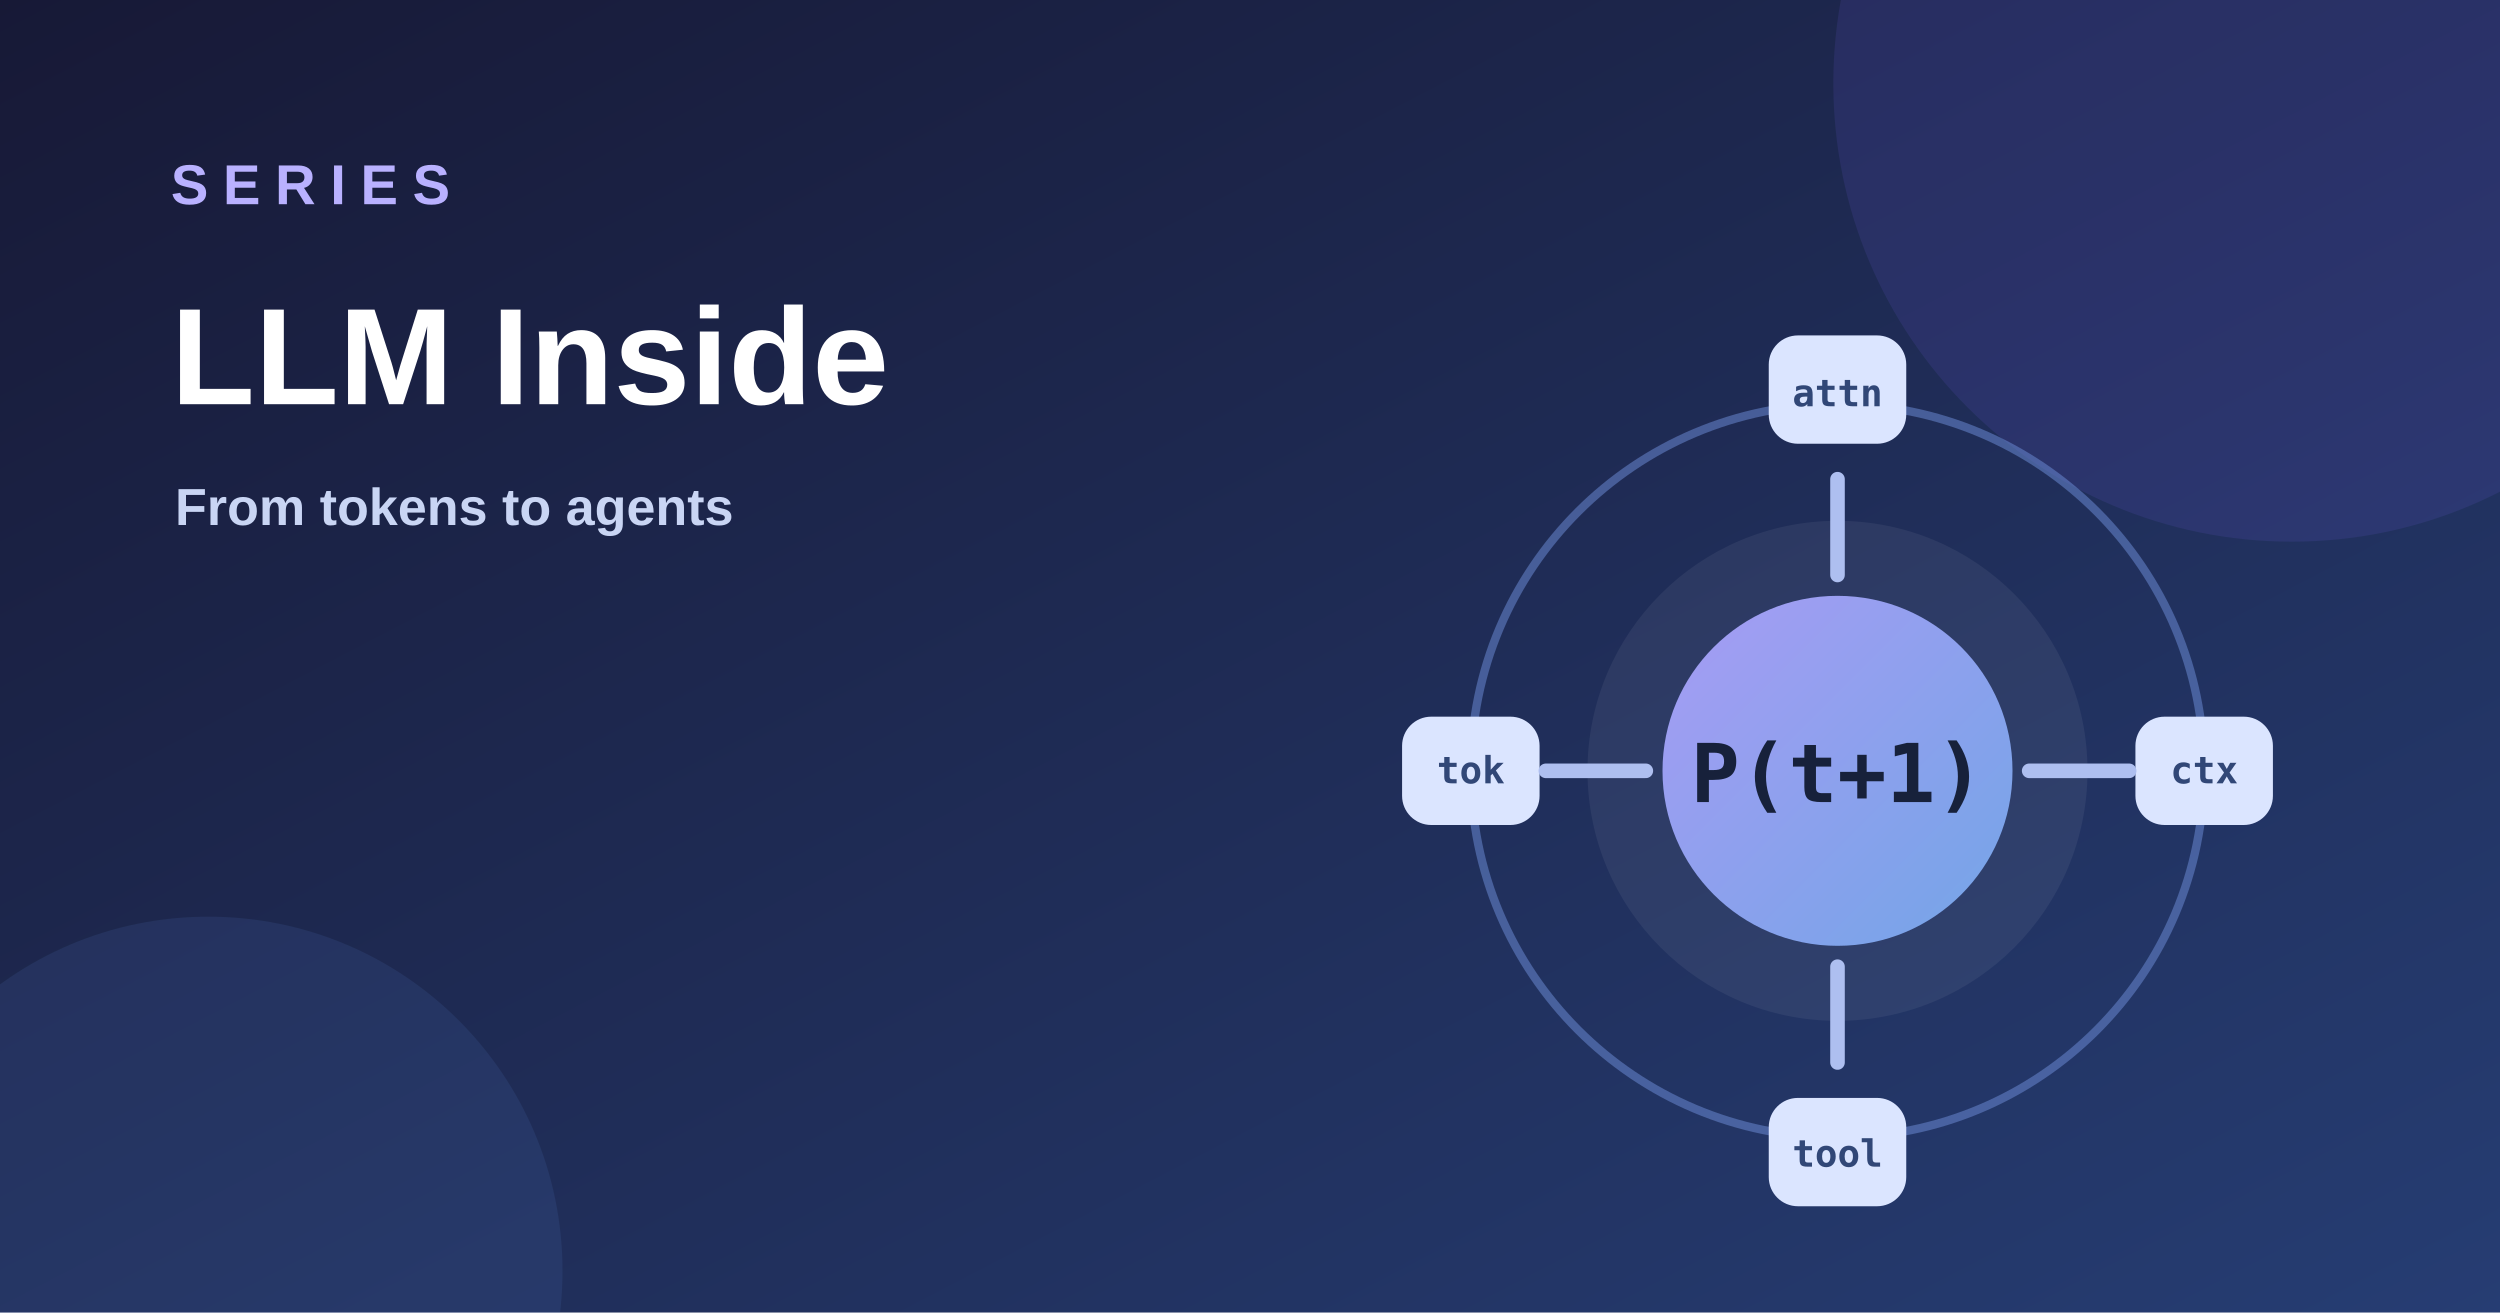
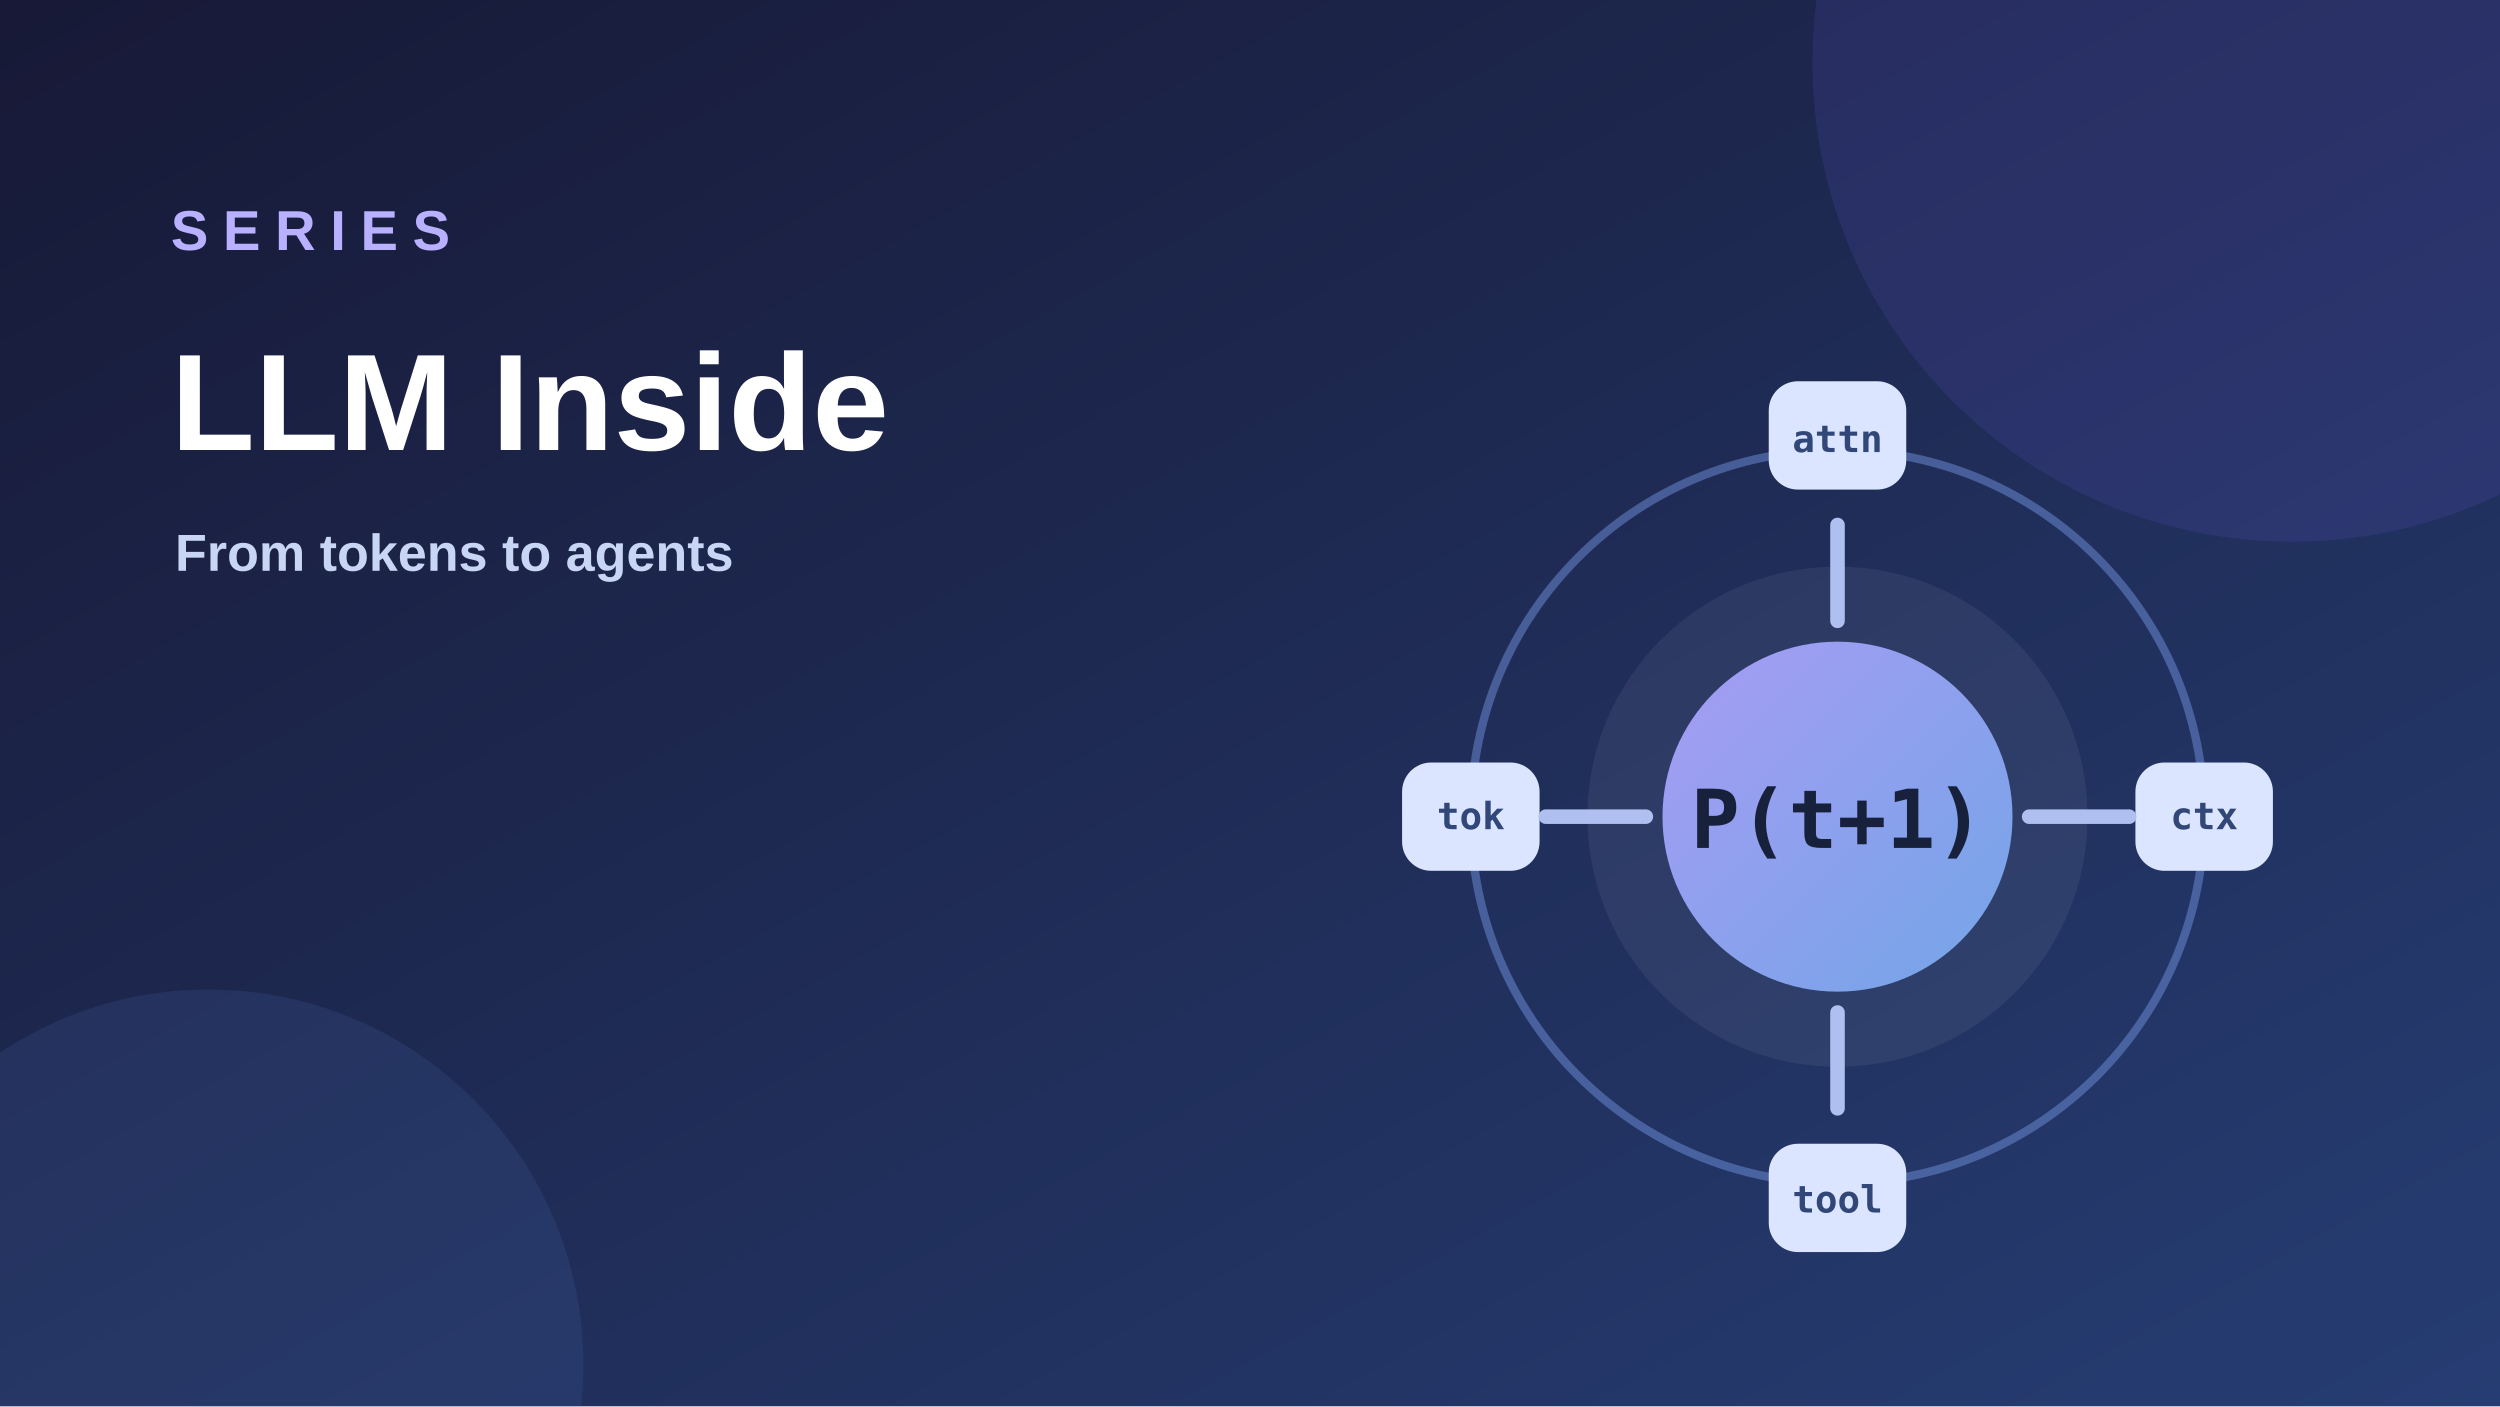
- <svg xmlns="http://www.w3.org/2000/svg" viewBox="0 0 1200 630" role="img" aria-label="LLM Inside series">
+ <svg xmlns="http://www.w3.org/2000/svg" viewBox="0 0 1200 675" role="img" aria-label="LLM Inside series">
  <defs>
    <linearGradient id="bg" x1="0" y1="0" x2="1" y2="1">
      <stop offset="0" stop-color="#171936" />
      <stop offset="1" stop-color="#263d73" />
    </linearGradient>
    <linearGradient id="accent" x1="0" y1="0" x2="1" y2="1">
      <stop offset="0" stop-color="#a79cf4" />
      <stop offset="1" stop-color="#73a5e7" />
    </linearGradient>
  </defs>
-   <rect width="1200" height="630" fill="url(#bg)" />
-   <circle cx="1100" cy="40" r="220" fill="#765ee8" opacity="0.13" />
-   <circle cx="100" cy="610" r="170" fill="#5b8bd9" opacity="0.12" />
-   <text x="82" y="98" font-family="Pretendard,'Pretendard Variable',Arial,sans-serif" font-size="27" font-weight="800" letter-spacing="7" fill="#b9b1ff">SERIES</text>
-   <text x="82" y="194" font-family="Pretendard,'Pretendard Variable',Arial,sans-serif" font-size="66" font-weight="800" fill="#ffffff">LLM Inside</text>
-   <text x="84" y="252" font-family="Pretendard,'Pretendard Variable',Arial,sans-serif" font-size="25" font-weight="600" fill="#c9d5f4">From tokens to agents</text>
-   <g transform="translate(882 370)">
+   <rect width="1200" height="675" fill="url(#bg)" />
+   <circle cx="1100" cy="30" r="230" fill="#765ee8" opacity="0.13" />
+   <circle cx="100" cy="655" r="180" fill="#5b8bd9" opacity="0.12" />
+   <text x="82" y="120" font-family="Pretendard,'Pretendard Variable',Arial,sans-serif" font-size="27" font-weight="800" letter-spacing="7" fill="#b9b1ff">SERIES</text>
+   <text x="82" y="216" font-family="Pretendard,'Pretendard Variable',Arial,sans-serif" font-size="66" font-weight="800" fill="#ffffff">LLM Inside</text>
+   <text x="84" y="274" font-family="Pretendard,'Pretendard Variable',Arial,sans-serif" font-size="25" font-weight="600" fill="#c9d5f4">From tokens to agents</text>
+   <g transform="translate(882 392)">
    <circle r="176" fill="none" stroke="#6887cf" stroke-width="4" opacity="0.55" />
    <circle r="120" fill="#ffffff" opacity="0.06" />
    <circle r="84" fill="url(#accent)" />
    <text x="0" y="15" text-anchor="middle" font-family="ui-monospace,SFMono-Regular,Menlo,monospace" font-size="39" font-weight="800" fill="#17213b">P(t+1)</text>
    <g fill="#dbe5ff">
      <rect x="-209" y="-26" width="66" height="52" rx="14" />
      <rect x="143" y="-26" width="66" height="52" rx="14" />
      <rect x="-33" y="-209" width="66" height="52" rx="14" />
      <rect x="-33" y="157" width="66" height="52" rx="14" />
    </g>
    <g font-family="ui-monospace,SFMono-Regular,Menlo,monospace" font-size="18" font-weight="800" fill="#314777" text-anchor="middle">
      <text x="-176" y="6">tok</text>
      <text x="176" y="6">ctx</text>
      <text x="0" y="-175">attn</text>
      <text x="0" y="190">tool</text>
    </g>
    <path d="M-140 0 H-92 M92 0 H140 M0-140 V-94 M0 94 V140" stroke="#aebff0" stroke-width="7" stroke-linecap="round" />
  </g>
</svg>
